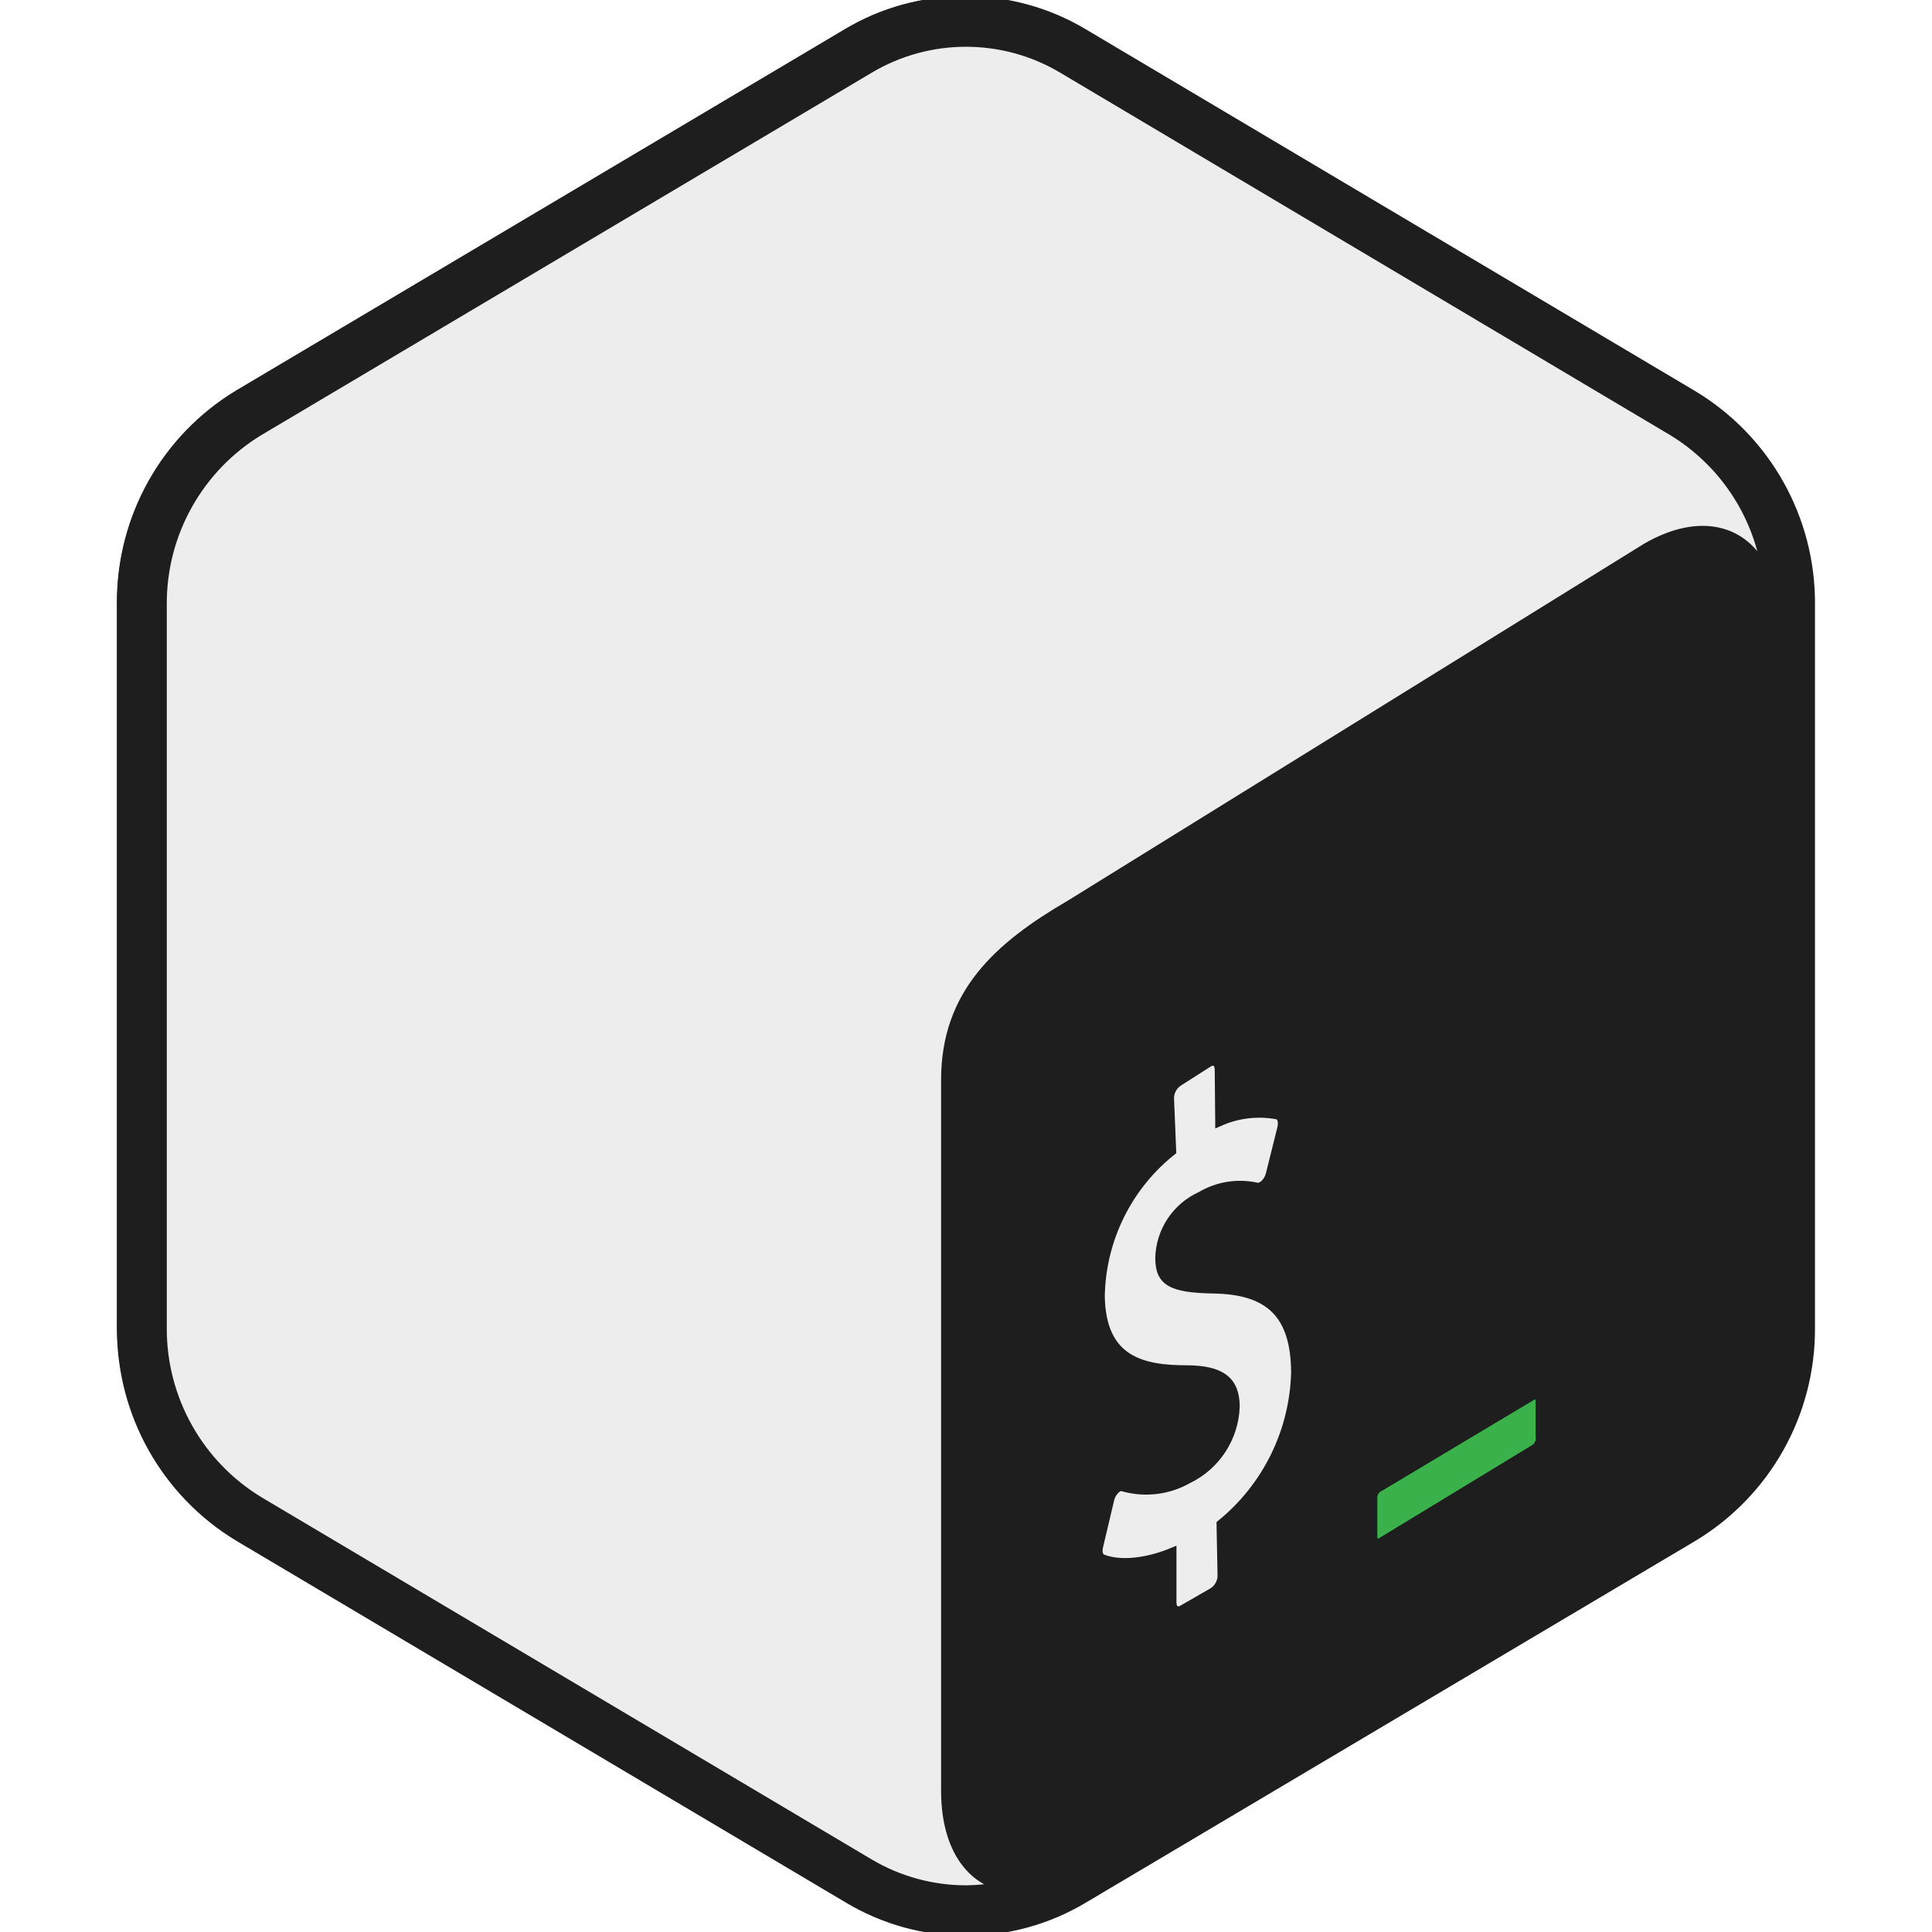
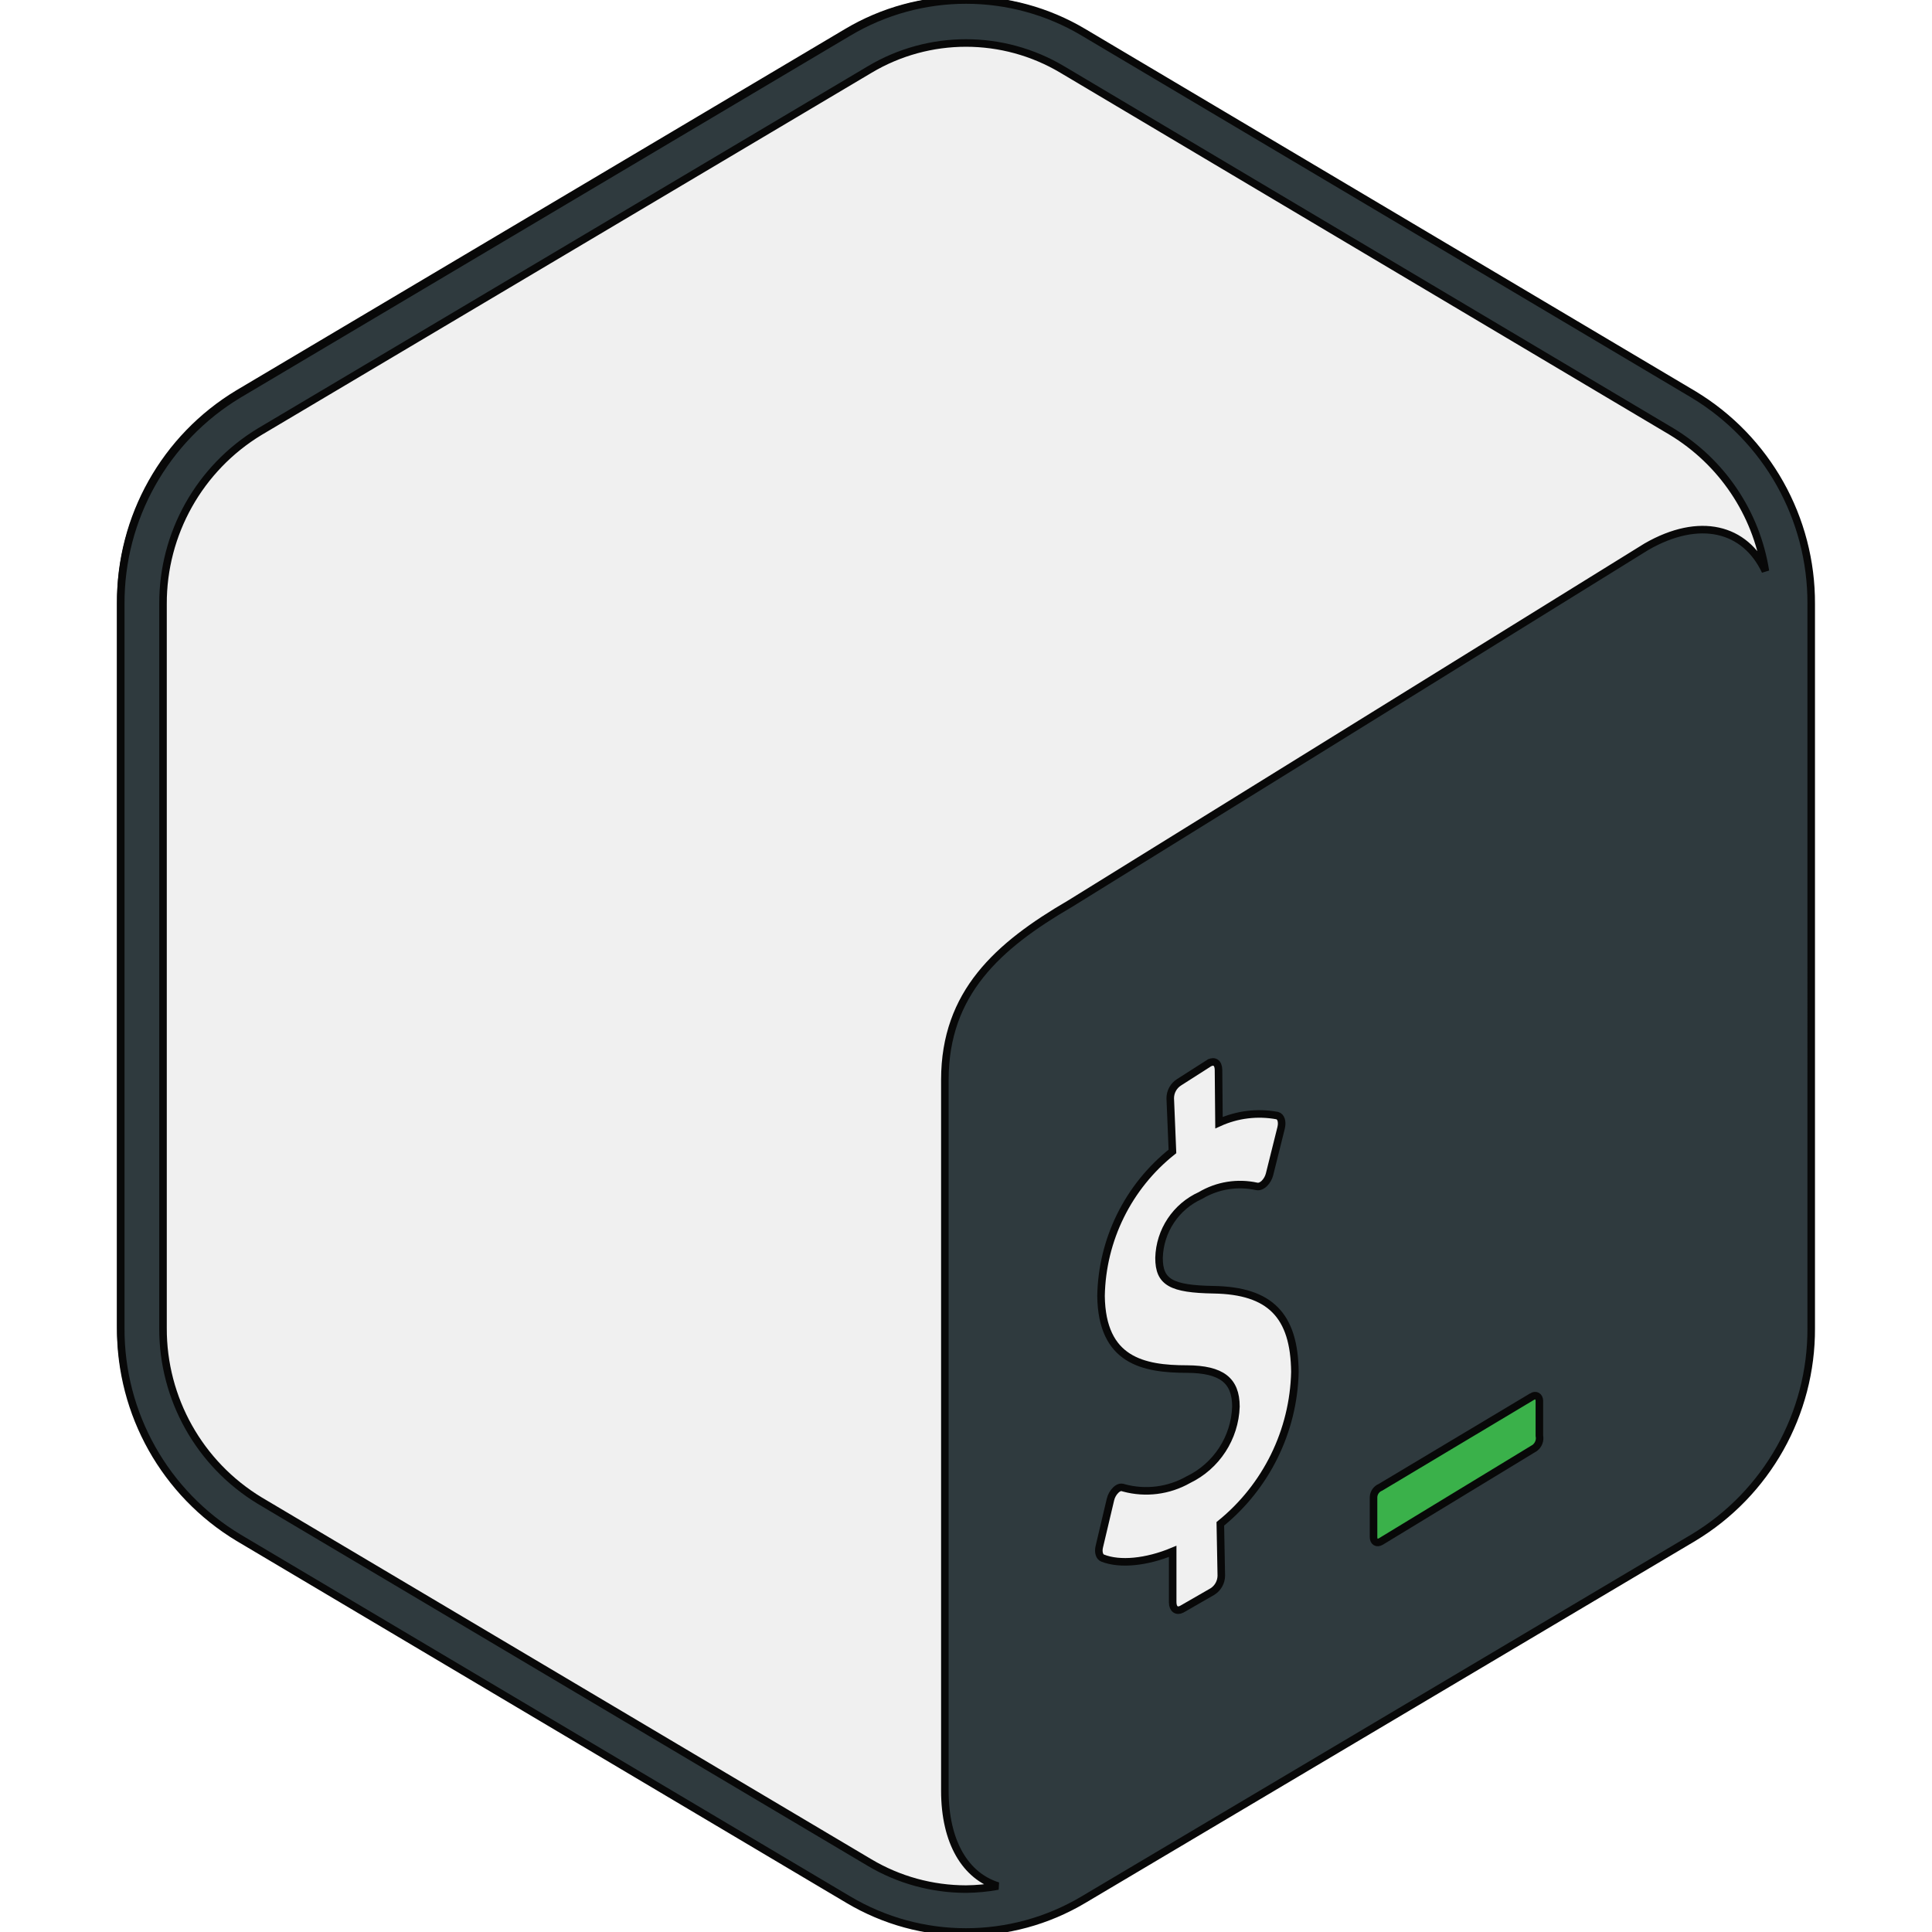
- <svg xmlns="http://www.w3.org/2000/svg" width="128" height="128" viewBox="-16 0 256 256" preserveAspectRatio="xMidYMid" fill="#1e1e1e" style="--darkreader-inline-fill:#171819;--darkreader-inline-stroke:#d5d1cc" stroke="#1e1e1e">
-   <path d="M207.953 52.162 127.317 4.287a30.372 30.372 0 0 0-31.114 0L15.55 52.162A32.165 32.165 0 0 0 0 79.869v95.734a32.165 32.165 0 0 0 15.55 27.691l80.636 47.859a30.388 30.388 0 0 0 31.115 0l80.636-47.859a32.165 32.165 0 0 0 15.566-27.707V79.869a32.165 32.165 0 0 0-15.55-27.707Z" fill="#ededed" style="--darkreader-inline-fill:#222526" />
-   <path d="m208.412 52.277-80.814-47.98a30.439 30.439 0 0 0-31.184 0l-80.83 47.98A32.236 32.236 0 0 0 0 80.045v95.945a32.236 32.236 0 0 0 15.584 27.752l80.814 47.964a30.455 30.455 0 0 0 31.183 0l80.814-47.964a32.236 32.236 0 0 0 15.6-27.769V80.045a32.236 32.236 0 0 0-15.583-27.768ZM99.23 246.803l-80.814-47.964A26.604 26.604 0 0 1 5.6 175.989V80.046a26.588 26.588 0 0 1 12.816-22.849L99.23 9.216a24.92 24.92 0 0 1 25.536 0l80.749 47.98a26.426 26.426 0 0 1 12.412 18.48c-2.687-5.712-8.723-7.282-15.762-3.236l-76.396 47.316c-9.531 5.551-16.554 11.814-16.57 23.303v94.213c0 6.877 2.767 11.327 7.039 12.638a24.759 24.759 0 0 1-4.24.405 25.034 25.034 0 0 1-12.768-3.512Z" style="--darkreader-inline-fill:#171819" />
-   <path d="m187.007 185.06-20.086 12.013a1.47 1.47 0 0 0-.92 1.308v5.28c0 .646.435.904.968.597l20.394-12.4c.499-.375.738-1.004.613-1.615v-4.634c-.016-.598-.484-.856-.969-.55Z" fill="#3AB14A" style="--darkreader-inline-fill:#5dca6b" />
-   <path d="M144.263 140.832c.646-.323 1.179 0 1.195.92l.064 7.008a12.917 12.917 0 0 1 7.718-.937c.501.13.71.808.517 1.615l-1.534 6.152a2.648 2.648 0 0 1-.694 1.227 1.615 1.615 0 0 1-.404.29.92.92 0 0 1-.597.098 10.237 10.237 0 0 0-7.444 1.194 9.349 9.349 0 0 0-5.506 8.284c0 3.229 1.615 4.117 7.25 4.214 7.444.13 10.673 3.375 10.754 10.883a26.69 26.69 0 0 1-9.882 20.135l.13 6.878a2.519 2.519 0 0 1-1.18 2.1l-4.068 2.34c-.646.323-1.18 0-1.195-.904v-6.765c-3.488 1.453-7.024 1.792-9.285.888-.42-.162-.613-.791-.436-1.518l1.47-6.216a2.6 2.6 0 0 1 .726-1.292c.115-.11.246-.203.388-.275a.807.807 0 0 1 .662 0c2.878.78 5.948.392 8.541-1.081a11.173 11.173 0 0 0 6.314-9.688c0-3.488-1.922-4.941-6.459-4.974-5.861 0-11.303-1.13-11.416-9.688a25.027 25.027 0 0 1 9.462-19.15l-.29-7.04a2.503 2.503 0 0 1 1.178-2.13l4.021-2.568Z" fill="#ededed" style="--darkreader-inline-fill:#222526" />
+ <svg xmlns="http://www.w3.org/2000/svg" width="64" height="64" fill="#080808" stroke="#080808" preserveAspectRatio="xMidYMid" viewBox="-16 0 256 256">
+   <path fill="#F0F0F0" d="M207.953 52.162 127.317 4.287a30.372 30.372 0 0 0-31.114 0L15.55 52.162A32.165 32.165 0 0 0 0 79.869v95.734a32.165 32.165 0 0 0 15.55 27.691l80.636 47.859a30.388 30.388 0 0 0 31.115 0l80.636-47.859a32.165 32.165 0 0 0 15.566-27.707V79.869a32.165 32.165 0 0 0-15.55-27.707Z" />
+   <path fill="#2F3A3E" d="m208.412 52.277-80.814-47.98a30.439 30.439 0 0 0-31.184 0l-80.83 47.98A32.236 32.236 0 0 0 0 80.045v95.945a32.236 32.236 0 0 0 15.584 27.752l80.814 47.964a30.455 30.455 0 0 0 31.183 0l80.814-47.964a32.236 32.236 0 0 0 15.6-27.769V80.045a32.236 32.236 0 0 0-15.583-27.768ZM99.23 246.803l-80.814-47.964A26.604 26.604 0 0 1 5.6 175.989V80.046a26.588 26.588 0 0 1 12.816-22.849L99.23 9.216a24.92 24.92 0 0 1 25.536 0l80.749 47.98a26.426 26.426 0 0 1 12.412 18.48c-2.687-5.712-8.723-7.282-15.762-3.236l-76.396 47.316c-9.531 5.551-16.554 11.814-16.57 23.303v94.213c0 6.877 2.767 11.327 7.039 12.638a24.759 24.759 0 0 1-4.24.405 25.034 25.034 0 0 1-12.768-3.512Z" />
+   <path fill="#3AB14A" d="m187.007 185.06-20.086 12.013a1.47 1.47 0 0 0-.92 1.308v5.28c0 .646.435.904.968.597l20.394-12.4c.499-.375.738-1.004.613-1.615v-4.634c-.016-.598-.484-.856-.969-.55Z" />
+   <path fill="#F0F0F0" d="M144.263 140.832c.646-.323 1.179 0 1.195.92l.064 7.008a12.917 12.917 0 0 1 7.718-.937c.501.13.71.808.517 1.615l-1.534 6.152a2.648 2.648 0 0 1-.694 1.227 1.615 1.615 0 0 1-.404.29.92.92 0 0 1-.597.098 10.237 10.237 0 0 0-7.444 1.194 9.349 9.349 0 0 0-5.506 8.284c0 3.229 1.615 4.117 7.25 4.214 7.444.13 10.673 3.375 10.754 10.883a26.69 26.69 0 0 1-9.882 20.135l.13 6.878a2.519 2.519 0 0 1-1.18 2.1l-4.068 2.34c-.646.323-1.18 0-1.195-.904v-6.765c-3.488 1.453-7.024 1.792-9.285.888-.42-.162-.613-.791-.436-1.518l1.47-6.216a2.6 2.6 0 0 1 .726-1.292c.115-.11.246-.203.388-.275a.807.807 0 0 1 .662 0c2.878.78 5.948.392 8.541-1.081a11.173 11.173 0 0 0 6.314-9.688c0-3.488-1.922-4.941-6.459-4.974-5.861 0-11.303-1.13-11.416-9.688a25.027 25.027 0 0 1 9.462-19.15l-.29-7.04a2.503 2.503 0 0 1 1.178-2.13l4.021-2.568Z" />
</svg>
